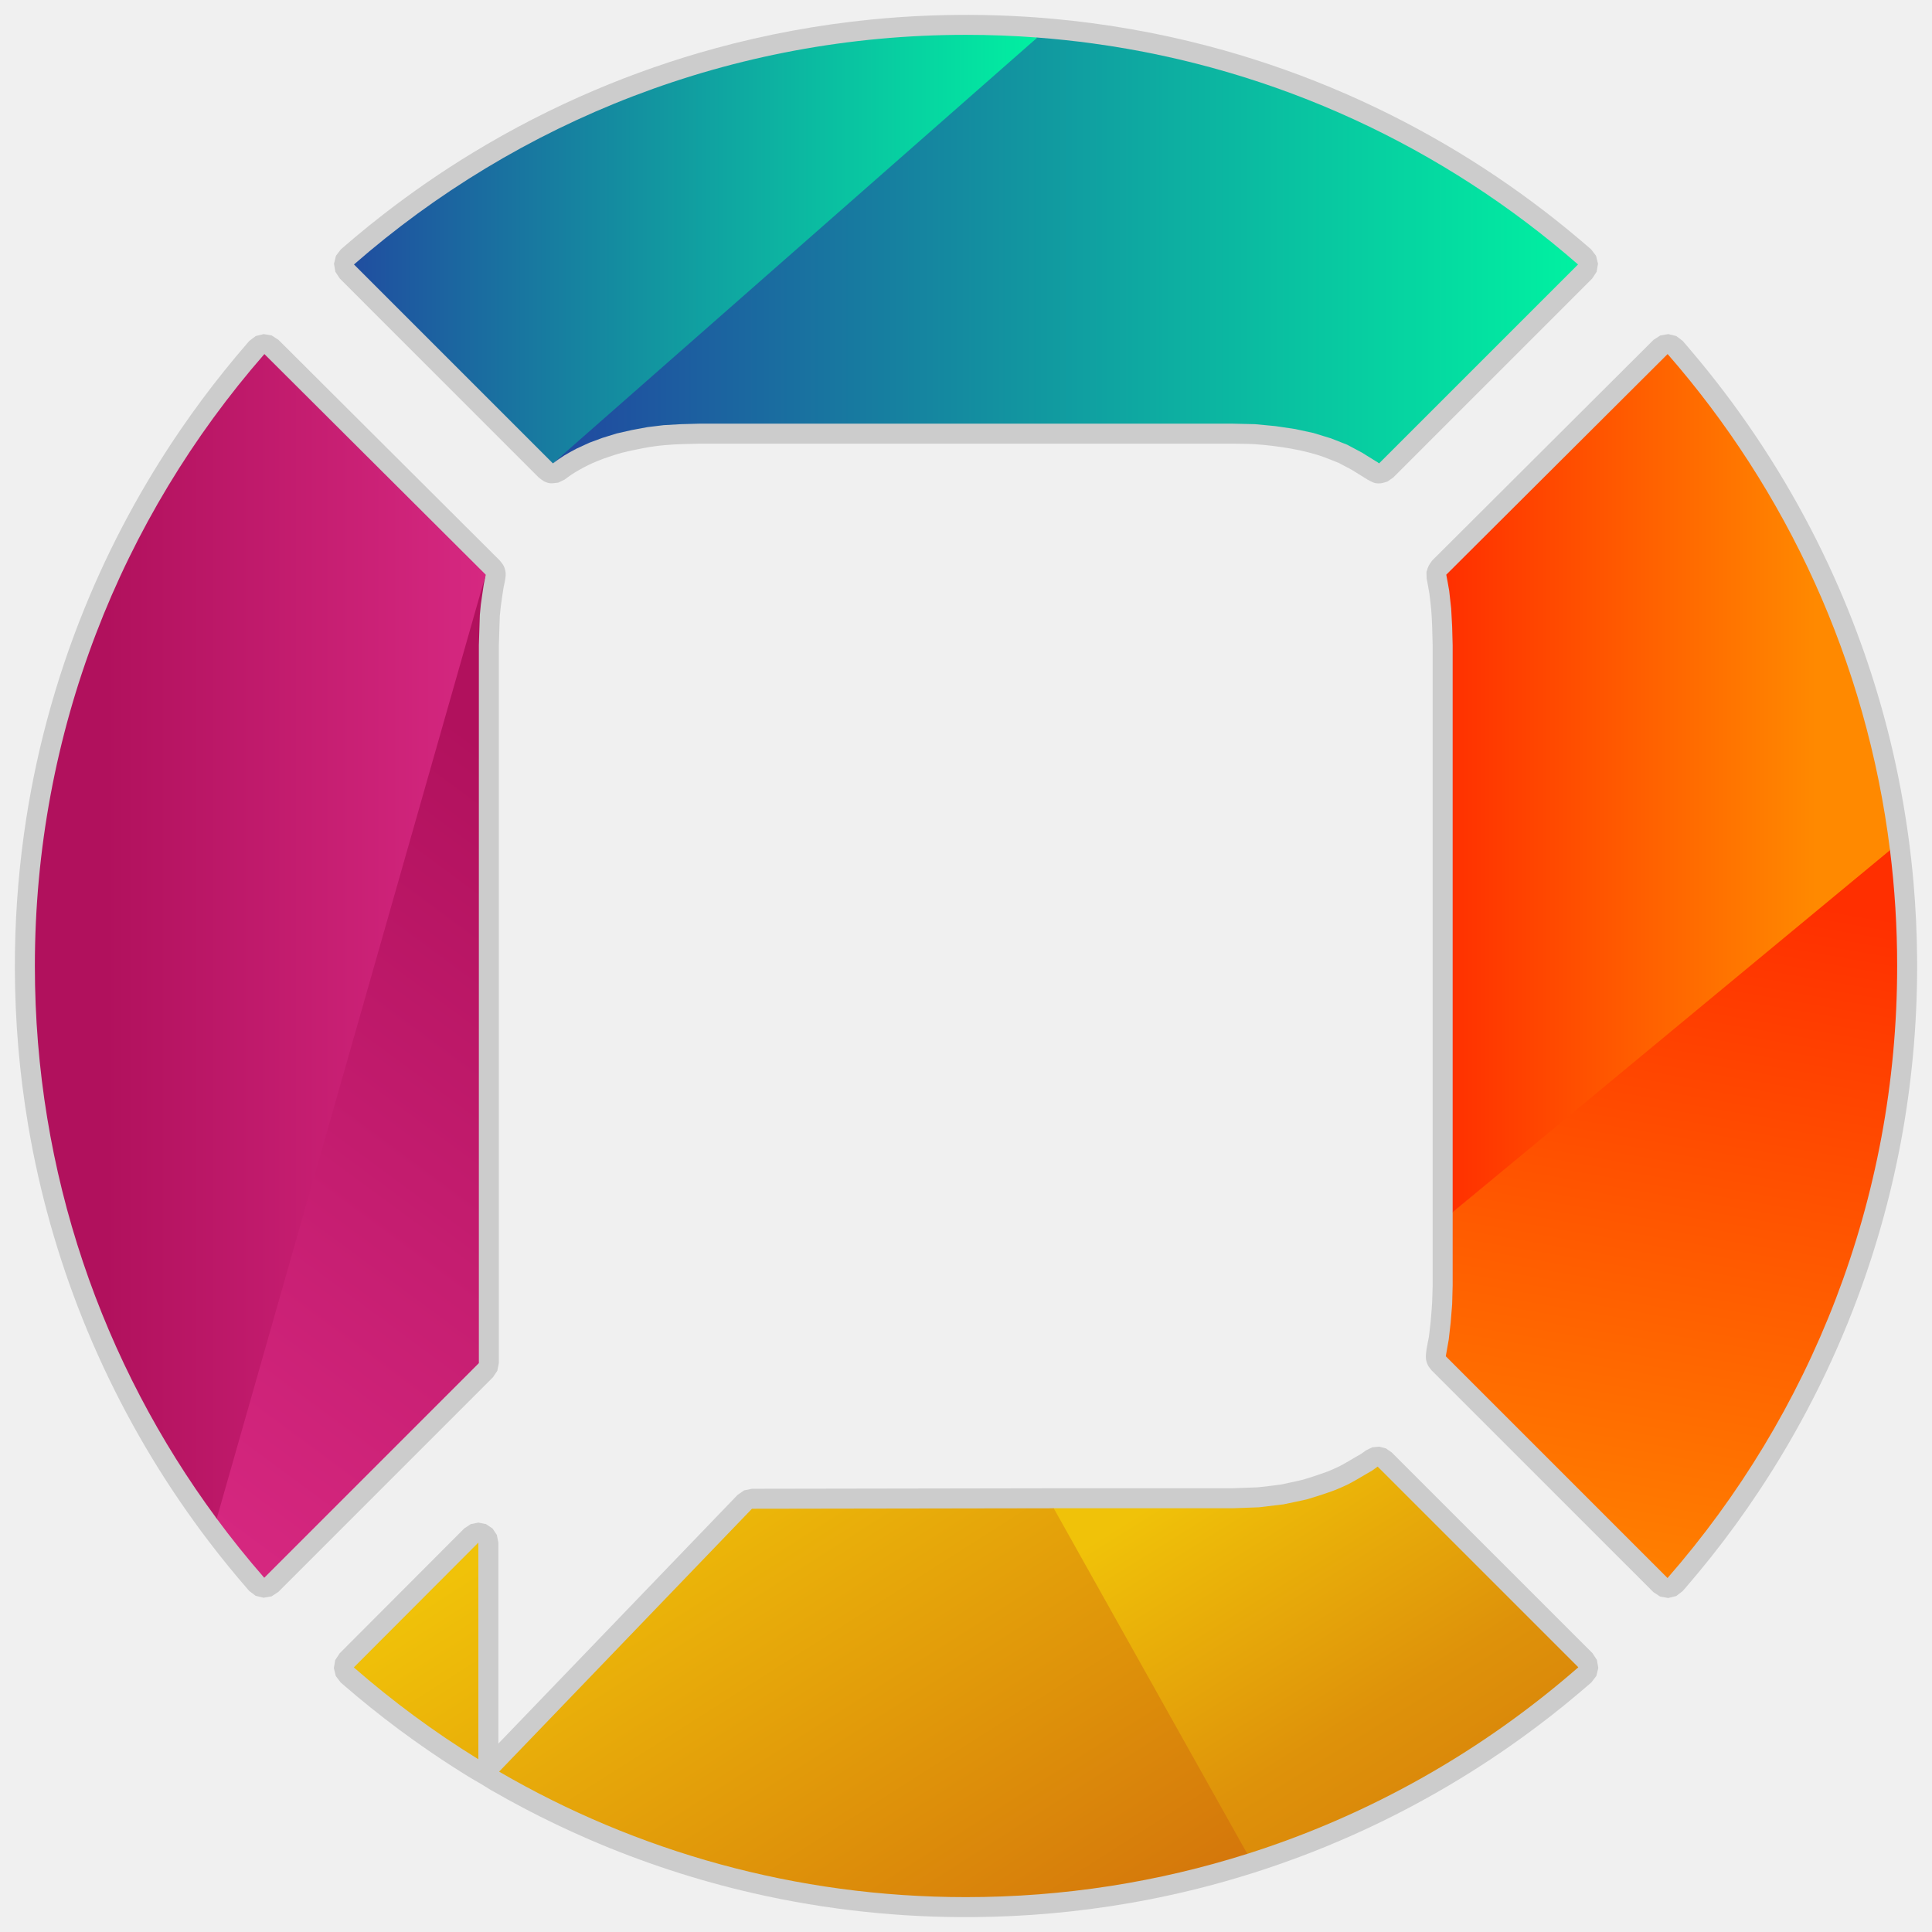
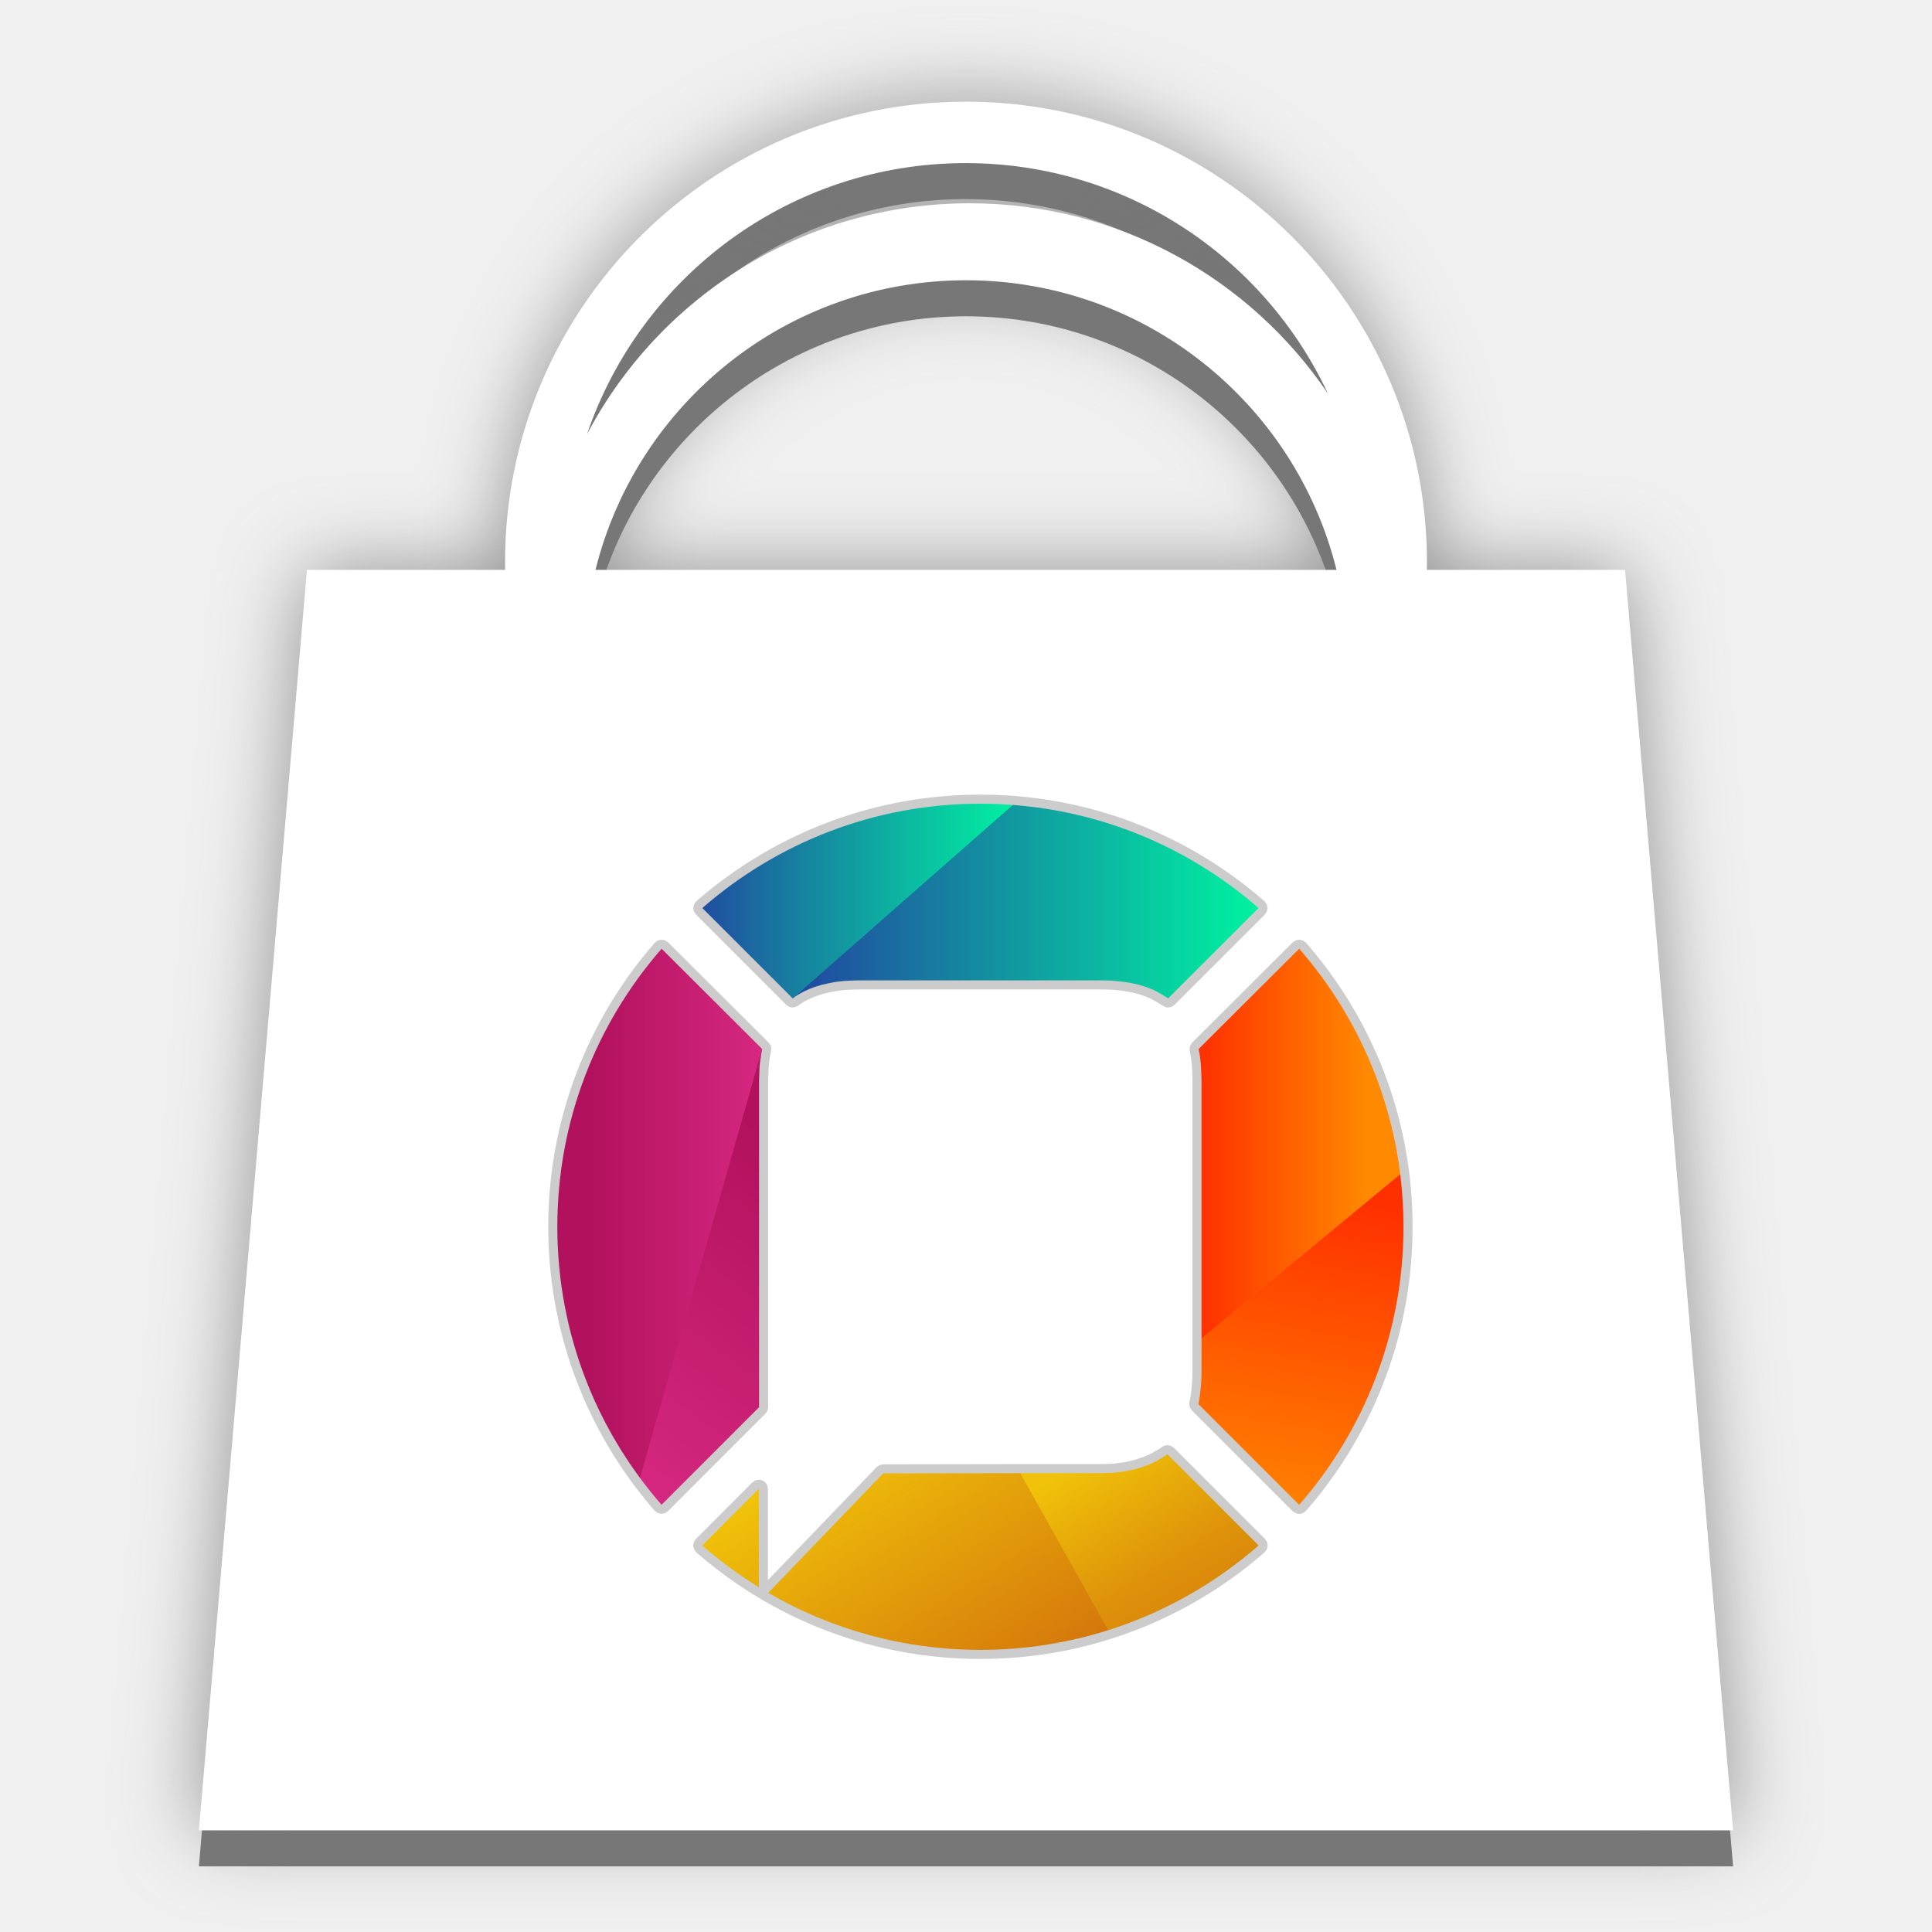
- <svg xmlns="http://www.w3.org/2000/svg" version="1.1" x="0" y="0" width="130" height="130" viewBox="0, 0, 130, 130">
-   <defs>
-     <linearGradient id="Gradient_1" gradientUnits="userSpaceOnUse" x1="-0" y1="0" x2="1" y2="0" gradientTransform="matrix(-10.879, 51.573, -55.925, -10.033, 115.314, 55.906)">
-       <stop offset="0" stop-color="#FF2F00" />
-       <stop offset="0.07" stop-color="#FF2F00" />
-       <stop offset="1" stop-color="#FF8400" />
+ <svg xmlns="http://www.w3.org/2000/svg" xmlns:xlink="http://www.w3.org/1999/xlink" width="512" height="512" id="svg4187" version="1.1">
+   <defs id="defs3">
+     <linearGradient id="_Linear17-3-6" x1="0" y1="0" x2="1" y2="0" gradientUnits="userSpaceOnUse" gradientTransform="matrix(-5.43966,25.7864,-27.9623,-5.01636,933.157,195.453)">
+       <stop offset="0%" style="stop-color:#ff2f00;stop-opacity:1" id="stop164-1-9" />
+       <stop offset="7%" style="stop-color:#ff2f00;stop-opacity:1" id="stop166-2-9" />
+       <stop offset="100%" style="stop-color:#ff8400;stop-opacity:1" id="stop168-3-2" />
    </linearGradient>
-     <linearGradient id="Gradient_2" gradientUnits="userSpaceOnUse" x1="-0" y1="0" x2="1" y2="0" gradientTransform="matrix(24.87, 0, 0, 24.689, 97.286, 52.662)">
-       <stop offset="0" stop-color="#FF2F00" />
-       <stop offset="1" stop-color="#FF8900" />
+     <linearGradient id="_Linear18-3-6" x1="0" y1="0" x2="1" y2="0" gradientUnits="userSpaceOnUse" gradientTransform="matrix(12.435,0,0,12.3446,924.143,193.831)">
+       <stop offset="0%" style="stop-color:#ff2f00;stop-opacity:1" id="stop171-41-6" />
+       <stop offset="100%" style="stop-color:#ff8900;stop-opacity:1" id="stop173-1-5" />
    </linearGradient>
-     <linearGradient id="Gradient_3" gradientUnits="userSpaceOnUse" x1="0" y1="-0" x2="1" y2="-0" gradientTransform="matrix(68.978, 0, 0, 70.77, 37.204, 17.652)">
-       <stop offset="0" stop-color="#2147A0" />
-       <stop offset="1" stop-color="#00F2A1" />
+     <linearGradient id="_Linear19-3-8" x1="0" y1="0" x2="1" y2="0" gradientUnits="userSpaceOnUse" gradientTransform="matrix(34.489,0,0,35.3851,894.102,176.326)">
+       <stop offset="0%" style="stop-color:#2147a0;stop-opacity:1" id="stop176-8-4" />
+       <stop offset="100%" style="stop-color:#00f2a1;stop-opacity:1" id="stop178-7-0" />
    </linearGradient>
-     <linearGradient id="Gradient_4" gradientUnits="userSpaceOnUse" x1="-0" y1="0" x2="1" y2="0" gradientTransform="matrix(45.982, 0, 0, 51.587, 23.818, 17.568)">
-       <stop offset="0" stop-color="#204EA0" />
-       <stop offset="1" stop-color="#01F0A1" />
+     <linearGradient id="_Linear20-4-3" x1="0" y1="0" x2="1" y2="0" gradientUnits="userSpaceOnUse" gradientTransform="matrix(22.9909,0,0,25.7937,887.409,176.284)">
+       <stop offset="0%" style="stop-color:#204ea0;stop-opacity:1" id="stop181-2-7" />
+       <stop offset="100%" style="stop-color:#01f0a1;stop-opacity:1" id="stop183-7-8" />
    </linearGradient>
-     <linearGradient id="Gradient_5" gradientUnits="userSpaceOnUse" x1="-0" y1="-0" x2="1" y2="-0" gradientTransform="matrix(20.249, 34.848, -33.693, 20.943, 78.418, 93.962)">
-       <stop offset="0" stop-color="#F0C209" />
-       <stop offset="0.14" stop-color="#F0C209" />
-       <stop offset="0.63" stop-color="#DE920A" />
-       <stop offset="1" stop-color="#D67C0B" />
+     <linearGradient id="_Linear21-79-3" x1="0" y1="0" x2="1" y2="0" gradientUnits="userSpaceOnUse" gradientTransform="matrix(10.1247,17.4238,-16.8464,10.4716,914.709,214.481)">
+       <stop offset="0%" style="stop-color:#f0c209;stop-opacity:1" id="stop186-3-1" />
+       <stop offset="14%" style="stop-color:#f0c209;stop-opacity:1" id="stop188-19-1" />
+       <stop offset="63%" style="stop-color:#de920a;stop-opacity:1" id="stop190-8-2" />
+       <stop offset="100%" style="stop-color:#d67c0b;stop-opacity:1" id="stop192-6-5" />
    </linearGradient>
-     <linearGradient id="Gradient_6" gradientUnits="userSpaceOnUse" x1="-0" y1="-0" x2="1" y2="-0" gradientTransform="matrix(26.051, 45.434, -43.36, 27.297, 40.828, 90.812)">
-       <stop offset="0" stop-color="#F0C209" />
-       <stop offset="0.14" stop-color="#F0C209" />
-       <stop offset="1" stop-color="#D4760B" />
+     <linearGradient id="_Linear22-5-7" x1="0" y1="0" x2="1" y2="0" gradientUnits="userSpaceOnUse" gradientTransform="matrix(13.0253,22.7171,-21.6799,13.6485,895.914,212.906)">
+       <stop offset="0%" style="stop-color:#f0c209;stop-opacity:1" id="stop195-0-6" />
+       <stop offset="14%" style="stop-color:#f0c209;stop-opacity:1" id="stop197-2-2" />
+       <stop offset="100%" style="stop-color:#d4760b;stop-opacity:1" id="stop199-8-1" />
    </linearGradient>
-     <linearGradient id="Gradient_7" gradientUnits="userSpaceOnUse" x1="0" y1="-0" x2="1" y2="-0" gradientTransform="matrix(-35.942, 54.407, -51.313, -38.109, 41.57, 45.214)">
-       <stop offset="0" stop-color="#B1115D" />
-       <stop offset="0.14" stop-color="#B1115D" />
-       <stop offset="1" stop-color="#D72881" />
+     <linearGradient id="_Linear23-6-6" x1="0" y1="0" x2="1" y2="0" gradientUnits="userSpaceOnUse" gradientTransform="matrix(-17.971,27.2037,-25.6566,-19.0547,896.285,190.107)">
+       <stop offset="0%" style="stop-color:#b1115d;stop-opacity:1" id="stop202-0-1" />
+       <stop offset="14%" style="stop-color:#b1115d;stop-opacity:1" id="stop204-24-1" />
+       <stop offset="100%" style="stop-color:#d72881;stop-opacity:1" id="stop206-8-5" />
    </linearGradient>
-     <linearGradient id="Gradient_8" gradientUnits="userSpaceOnUse" x1="-0" y1="-0" x2="1" y2="-0" gradientTransform="matrix(25.635, 0, 0, 22.663, 7.08, 62.99)">
-       <stop offset="0" stop-color="#B1115D" />
-       <stop offset="1" stop-color="#D62881" />
+     <linearGradient id="_Linear24-6-7" x1="0" y1="0" x2="1" y2="0" gradientUnits="userSpaceOnUse" gradientTransform="matrix(12.8175,0,0,11.3313,879.04,198.995)">
+       <stop offset="0%" style="stop-color:#b1115d;stop-opacity:1" id="stop209-5-4" />
+       <stop offset="100%" style="stop-color:#d62881;stop-opacity:1" id="stop211-0-8" />
    </linearGradient>
+     <filter id="filter5362" color-interpolation-filters="sRGB">
+       <feGaussianBlur stdDeviation="11.325" id="feGaussianBlur5364" />
+     </filter>
+     <linearGradient xlink:href="#_Linear17-3-6" id="linearGradient5388" gradientUnits="userSpaceOnUse" gradientTransform="matrix(-5.43966,25.7864,-27.9623,-5.01636,933.157,195.453)" x1="0" y1="0" x2="1" y2="0" />
+     <linearGradient xlink:href="#_Linear18-3-6" id="linearGradient5390" gradientUnits="userSpaceOnUse" gradientTransform="matrix(12.435,0,0,12.3446,924.143,193.831)" x1="0" y1="0" x2="1" y2="0" />
+     <linearGradient xlink:href="#_Linear19-3-8" id="linearGradient5392" gradientUnits="userSpaceOnUse" gradientTransform="matrix(34.489,0,0,35.3851,894.102,176.326)" x1="0" y1="0" x2="1" y2="0" />
+     <linearGradient xlink:href="#_Linear20-4-3" id="linearGradient5394" gradientUnits="userSpaceOnUse" gradientTransform="matrix(22.9909,0,0,25.7937,887.409,176.284)" x1="0" y1="0" x2="1" y2="0" />
+     <linearGradient xlink:href="#_Linear21-79-3" id="linearGradient5396" gradientUnits="userSpaceOnUse" gradientTransform="matrix(10.1247,17.4238,-16.8464,10.4716,914.709,214.481)" x1="0" y1="0" x2="1" y2="0" />
+     <linearGradient xlink:href="#_Linear22-5-7" id="linearGradient5398" gradientUnits="userSpaceOnUse" gradientTransform="matrix(13.0253,22.7171,-21.6799,13.6485,895.914,212.906)" x1="0" y1="0" x2="1" y2="0" />
+     <linearGradient xlink:href="#_Linear23-6-6" id="linearGradient5400" gradientUnits="userSpaceOnUse" gradientTransform="matrix(-17.971,27.2037,-25.6566,-19.0547,896.285,190.107)" x1="0" y1="0" x2="1" y2="0" />
+     <linearGradient xlink:href="#_Linear24-6-7" id="linearGradient5402" gradientUnits="userSpaceOnUse" gradientTransform="matrix(12.8175,0,0,11.3313,879.04,198.995)" x1="0" y1="0" x2="1" y2="0" />
  </defs>
-   <g id="Layer_1">
-     <path d="M93.26,97.462 L93.648,97.732 L107.152,111.236 L107.452,111.694 L107.546,112.234 L107.416,112.766 L107.086,113.202 C106.47,113.736 105.848,114.262 105.216,114.774 C104.052,115.716 102.856,116.616 101.63,117.474 C98.04,119.986 94.194,122.128 90.17,123.852 C88.9,124.398 87.612,124.9 86.308,125.36 C85.85,125.522 85.39,125.68 84.93,125.83 C84.732,125.896 84.534,125.96 84.336,126.022 C84.336,126.022 84.336,126.02 84.336,126.02 C84.334,126.022 84.334,126.022 84.332,126.024 C84.316,126.028 84.298,126.034 84.282,126.04 C84.28,126.04 84.278,126.04 84.276,126.04 C84.276,126.04 84.278,126.04 84.278,126.04 C83.992,126.132 83.706,126.218 83.42,126.304 C82.798,126.492 82.172,126.67 81.544,126.838 C79.692,127.332 77.818,127.744 75.928,128.068 C72.476,128.664 68.976,128.972 65.472,128.998 C63.058,129.016 60.642,128.9 58.24,128.646 C55.688,128.378 53.154,127.956 50.652,127.382 C46.892,126.52 43.21,125.312 39.666,123.782 C38.172,123.136 36.702,122.434 35.26,121.676 C34.542,121.298 33.832,120.906 33.13,120.502 L33.018,120.438 L32.91,120.374 L32.44,120.082 L31.972,119.81 C31.766,119.696 31.656,119.618 31.482,119.52 C31.478,119.518 31.202,119.346 31.2,119.344 C30.964,119.198 30.728,119.048 30.494,118.898 C29.934,118.538 29.378,118.17 28.83,117.792 C27.504,116.882 26.214,115.922 24.96,114.916 C24.312,114.396 23.676,113.862 23.048,113.318 L22.924,113.21 L22.594,112.774 L22.464,112.244 L22.556,111.704 L22.856,111.246 L31.236,102.848 L31.672,102.556 L32.188,102.452 L32.702,102.554 L33.14,102.846 L33.432,103.282 L33.534,103.798 L33.534,117.322 L49.63,100.588 L50.07,100.284 L50.596,100.176 L70.856,100.142 L82.906,100.142 L84.608,100.08 C85.12,100.018 85.634,99.972 86.146,99.896 C86.39,99.858 86.632,99.794 86.874,99.744 C87.578,99.594 87.58,99.6 88.264,99.382 C88.42,99.332 89.108,99.104 89.336,99.014 C89.494,98.952 89.956,98.748 90.116,98.668 C90.386,98.532 90.606,98.398 90.864,98.248 C90.996,98.17 91.128,98.094 91.26,98.016 C91.374,97.95 91.49,97.89 91.598,97.82 C91.704,97.75 91.804,97.67 91.906,97.596 L92.332,97.388 L92.802,97.342 C92.956,97.382 93.108,97.422 93.26,97.462 z M112.788,22.61 C112.934,22.72 113.084,22.824 113.224,22.94 C113.26,22.97 113.286,23.012 113.318,23.048 C113.414,23.158 113.51,23.268 113.604,23.38 C113.856,23.674 114.108,23.972 114.354,24.272 C115.128,25.208 115.876,26.166 116.596,27.146 C119.434,31.008 121.84,35.186 123.746,39.582 C125.368,43.322 126.63,47.218 127.506,51.2 C127.788,52.482 128.03,53.774 128.232,55.072 C128.304,55.524 128.37,55.976 128.43,56.43 C128.45,56.582 128.47,56.734 128.49,56.886 C128.496,56.936 128.504,56.988 128.508,57.04 C128.508,57.04 128.508,57.038 128.508,57.038 C128.54,57.282 128.568,57.528 128.596,57.772 C128.656,58.306 128.708,58.84 128.756,59.374 C128.904,61.076 128.984,62.786 128.998,64.496 C129.028,68.37 128.712,72.246 128.046,76.062 C127.374,79.908 126.348,83.692 124.982,87.35 C123.272,91.932 121.032,96.314 118.322,100.386 C117.318,101.896 116.252,103.362 115.124,104.78 C114.578,105.466 114.02,106.138 113.448,106.802 L113.332,106.934 L113.22,107.064 L112.784,107.396 L112.252,107.526 L111.712,107.432 L111.254,107.132 L96.332,92.212 C96.248,92.096 96.146,91.992 96.082,91.864 C96.018,91.736 95.974,91.596 95.952,91.454 C95.894,91.056 96.114,90.152 96.15,89.944 L96.274,88.852 C96.37,87.674 96.37,87.674 96.4,86.492 L96.4,43.438 C96.38,42.654 96.37,41.84 96.306,41.056 C96.274,40.686 96.23,40.318 96.182,39.95 C96.164,39.814 96.018,39.048 95.994,38.918 L95.984,38.484 C96.112,38.072 96.114,38.068 96.366,37.718 L111.26,22.87 L111.718,22.572 L112.256,22.48 C112.434,22.522 112.61,22.566 112.788,22.61 z M18.282,22.572 L18.74,22.87 L33.634,37.718 C33.718,37.836 33.824,37.942 33.89,38.074 C33.954,38.206 33.998,38.35 34.018,38.494 C34.06,38.822 33.936,39.262 33.878,39.562 L33.784,40.184 C33.692,40.82 33.692,40.82 33.63,41.46 L33.566,43.442 L33.566,91.722 L33.464,92.236 L33.172,92.672 L18.73,107.116 L18.272,107.416 L17.734,107.508 L17.202,107.378 L16.766,107.048 C16.266,106.474 15.776,105.894 15.298,105.304 C14.886,104.798 14.482,104.286 14.088,103.766 C13.956,103.594 13.824,103.42 13.694,103.246 C13.662,103.202 13.63,103.158 13.596,103.114 C13.564,103.072 13.532,103.028 13.5,102.986 C13.5,102.986 13.502,102.986 13.502,102.986 C13.47,102.944 13.438,102.902 13.408,102.86 C13.378,102.818 13.346,102.776 13.316,102.734 C13.224,102.61 13.134,102.484 13.044,102.358 C12.742,101.94 12.444,101.516 12.152,101.09 C9.51,97.23 7.292,93.082 5.554,88.738 C3.88,84.556 2.654,80.196 1.902,75.754 C1.308,72.258 1.01,68.712 1,65.166 C0.992,62.138 1.196,59.108 1.614,56.108 C1.974,53.528 2.49,50.97 3.164,48.454 C3.856,45.862 4.714,43.314 5.73,40.83 C7.442,36.636 9.606,32.628 12.166,28.89 C13.09,27.542 14.066,26.226 15.092,24.952 C15.602,24.314 16.128,23.688 16.662,23.07 L16.776,22.94 L17.212,22.61 L17.744,22.48 C17.922,22.51 18.102,22.54 18.282,22.572 z M47.054,29.854 C46.318,29.872 45.516,29.882 44.78,29.948 C44.03,30.014 43.524,30.102 42.788,30.254 C42.47,30.32 42.154,30.384 41.84,30.468 C41.546,30.546 41.258,30.64 40.97,30.738 C40.698,30.83 40.426,30.928 40.162,31.038 C39.736,31.214 39.402,31.378 39.016,31.596 C38.902,31.66 38.786,31.724 38.676,31.794 C38.404,31.962 38.254,32.08 37.994,32.268 L37.57,32.474 C37.16,32.516 37.032,32.582 36.64,32.402 C36.498,32.336 36.382,32.222 36.252,32.132 L22.868,18.746 L22.566,18.288 L22.474,17.748 L22.604,17.216 L22.934,16.78 C23.242,16.512 23.552,16.248 23.864,15.984 C24.49,15.458 25.126,14.944 25.77,14.444 C27.712,12.936 29.738,11.538 31.838,10.262 C34.456,8.672 37.188,7.27 40.006,6.072 C42.638,4.954 45.344,4.012 48.104,3.258 C51.562,2.312 55.098,1.662 58.666,1.31 C59.96,1.182 61.26,1.094 62.56,1.046 C63.248,1.02 63.936,1.006 64.624,1.002 C64.8,1 64.978,1 65.154,1 C65.822,1.002 66.49,1.014 67.156,1.036 C67.768,1.056 68.38,1.084 68.99,1.122 C69.192,1.136 69.396,1.148 69.598,1.162 C69.652,1.166 69.846,1.18 69.9,1.186 C69.902,1.186 69.904,1.186 69.904,1.186 C69.904,1.186 69.904,1.186 69.904,1.186 C69.978,1.192 70.052,1.196 70.126,1.202 C70.35,1.22 70.574,1.24 70.798,1.26 C74.334,1.578 77.842,2.19 81.274,3.092 C84.1,3.834 86.874,4.77 89.572,5.894 C92.238,7.004 94.826,8.298 97.318,9.758 C99.626,11.112 101.85,12.612 103.97,14.244 C104.99,15.028 105.986,15.844 106.958,16.688 L107.066,16.78 L107.396,17.218 L107.526,17.748 L107.434,18.288 L107.132,18.746 L93.748,32.132 L93.354,32.404 C93.2,32.444 93.05,32.51 92.892,32.522 C92.456,32.554 92.36,32.442 91.99,32.256 L91.954,32.23 L91.996,32.252 L91.89,32.192 L90.97,31.62 L90.086,31.15 C89.21,30.804 88.97,30.68 88.036,30.438 C87.292,30.244 86.432,30.102 85.672,30.008 C85.238,29.956 84.806,29.91 84.37,29.884 C83.898,29.858 83.424,29.864 82.95,29.854 L47.054,29.854 z" fill="#CCCCCC" id="logo-outline2-0" />
-     <g id="logo-rounded2-0">
-       <path d="M127.17,57.172 C127.49,59.736 127.656,62.348 127.656,65 C127.656,80.758 121.824,95.166 112.204,106.182 L97.284,91.26 L97.482,90.138 L97.614,88.984 L97.712,87.762 L97.746,86.51 L97.746,81.534 C107.508,73.364 117.322,65.248 127.17,57.172 z" fill="url(#Gradient_1)" id="path45-6" />
-       <path d="M112.21,23.824 C120.216,32.992 125.596,44.512 127.174,57.204 L97.746,81.566 L97.746,43.42 L97.712,42.168 L97.646,40.946 L97.514,39.758 L97.416,39.198 L97.316,38.67 L112.21,23.824 z" fill="url(#Gradient_2)" id="path47-1" />
-       <path d="M69.772,2.524 C71.034,2.62 72.284,2.752 73.524,2.922 L92.598,31.048 L91.642,30.454 L90.652,29.926 L89.564,29.498 L88.376,29.134 L87.154,28.87 L85.834,28.674 L84.45,28.542 L82.964,28.508 L47.036,28.508 L45.814,28.542 L44.66,28.608 L43.572,28.74 L42.516,28.936 L41.492,29.168 L40.536,29.464 L39.646,29.794 L38.788,30.19 L38.358,30.422 L37.962,30.652 L37.566,30.916 L37.204,31.18 C47.286,21.554 57.968,11.986 69.772,2.524 z M73.524,2.922 C85.93,4.612 97.188,9.94 106.182,17.796 L92.796,31.18 L92.664,31.082 L92.598,31.048 L73.524,2.922 z" fill="url(#Gradient_3)" id="path49-3" />
-       <path d="M23.818,17.796 C34.834,8.176 49.242,2.344 65,2.344 C66.614,2.344 68.216,2.406 69.8,2.526 L37.204,31.18 L23.818,17.796 z" fill="url(#Gradient_4)" id="path51-8" />
-       <path d="M106.202,112.188 C99.778,117.802 92.2,122.126 83.874,124.758 L70.856,101.488 L82.932,101.488 L84.714,101.422 L86.362,101.224 L87.154,101.058 L87.914,100.894 L88.672,100.662 L89.366,100.432 L89.826,100.266 L90.288,100.07 L90.718,99.872 L91.146,99.64 L91.542,99.41 L91.938,99.178 L92.334,98.948 L92.698,98.684 L106.202,112.188 z" fill="url(#Gradient_5)" id="path53-9" />
-       <path d="M83.928,124.74 C77.954,126.634 71.596,127.654 65,127.654 C53.554,127.654 42.822,124.58 33.584,119.21 L50.598,101.52 L70.902,101.488 L83.928,124.74 z M32.188,118.376 C29.222,116.546 26.42,114.478 23.808,112.196 L32.188,103.798 L32.188,118.376 z" fill="url(#Gradient_6)" id="path55-3" />
-       <path d="M14.536,102.124 C19.474,80.59 24.722,59.004 32.684,38.67 L32.552,39.33 L32.452,39.99 L32.354,40.682 L32.288,41.376 L32.222,43.42 L32.222,91.722 L17.78,106.164 C16.644,104.864 15.562,103.516 14.536,102.124 z" fill="url(#Gradient_7)" id="path57-4" />
-       <path d="M32.684,38.67 L14.582,102.184 C6.892,91.78 2.346,78.918 2.346,65 C2.346,49.244 8.174,34.838 17.79,23.824 L32.684,38.67 z" fill="url(#Gradient_8)" id="path59-4" />
+   <g id="layer1" transform="translate(0,-540.3622)">
+     <g id="ocs-store-logo" transform="matrix(0.9544128,0,0,0.9544128,11.67033,36.30395)">
+       <g transform="translate(673,13)" id="bag">
+         <path style="color:#000000;fill:#777777;fill-opacity:1;fill-rule:nonzero;stroke:none;stroke-width:1;marker:none;visibility:visible;display:inline;overflow:visible;enable-background:accumulate" d="m -417,553.362 c -70.692,0 -128,57.273 -128,127.938 0,0.689 0.02,1.376 0.031,2.062 l -55.031,0 -30,350 426,0 -30,-350 -55.031,0 c 0.011,-0.687 0.031,-1.373 0.031,-2.062 0,-70.664 -57.308,-127.938 -128,-127.938 z m -0.094,17.062 c 44.509,0 82.9,26.199 100.594,64 -21.568,-31.887 -58.063,-52.844 -99.469,-52.844 -46.109,0 -86.156,25.965 -106.25,64.094 14.871,-43.761 56.319,-75.25 105.125,-75.25 z M -417,602.956 c 49.722,0 91.43,34.241 102.875,80.406 l -205.75,0 c 11.444,-46.166 53.153,-80.406 102.875,-80.406 z" id="path4346-1" />
+         <path style="color:#000000;fill:#777777;fill-opacity:0.784;fill-rule:nonzero;stroke:none;stroke-width:1;marker:none;visibility:visible;display:inline;overflow:visible;filter:url(#filter5362);enable-background:accumulate" d="m -417,543.362 c -70.692,0 -128,57.273 -128,127.938 0,0.689 0.02,1.376 0.031,2.062 l -55.031,0 -30,350 426,0 -30,-350 -55.031,0 c 0.011,-0.687 0.031,-1.373 0.031,-2.062 0,-70.664 -57.308,-127.938 -128,-127.938 z m -0.094,17.062 c 44.509,0 82.9,26.199 100.594,64 -21.568,-31.887 -58.063,-52.844 -99.469,-52.844 -46.109,0 -86.156,25.965 -106.25,64.094 14.871,-43.761 56.319,-75.25 105.125,-75.25 z M -417,592.956 c 49.722,0 91.43,34.241 102.875,80.406 l -205.75,0 c 11.444,-46.166 53.153,-80.406 102.875,-80.406 z" id="path4346-1-51" />
+         <path style="color:#000000;fill:#ffffff;fill-opacity:1;fill-rule:nonzero;stroke:none;stroke-width:1;marker:none;visibility:visible;display:inline;overflow:visible;enable-background:accumulate" d="m -417,543.362 c -70.692,0 -128,57.273 -128,127.938 0,0.689 0.02,1.376 0.031,2.062 l -55.031,0 -30,350 426,0 -30,-350 -55.031,0 c 0.011,-0.687 0.031,-1.373 0.031,-2.062 0,-70.664 -57.308,-127.938 -128,-127.938 z m -0.094,17.062 c 44.509,0 82.9,26.199 100.594,64 -21.568,-31.887 -58.063,-52.844 -99.469,-52.844 -46.109,0 -86.156,25.965 -106.25,64.094 14.871,-43.761 56.319,-75.25 105.125,-75.25 z M -417,592.956 c 49.722,0 91.43,34.241 102.875,80.406 l -205.75,0 c 11.444,-46.166 53.153,-80.406 102.875,-80.406 z" id="path4346-1-5" />
+       </g>
+       <g transform="matrix(3.749995,0,0,3.750005,-3144.995,118.7738)" style="fill-rule:evenodd;stroke-linejoin:round;stroke-miterlimit:1.414" id="logo">
+         <path id="logo-outline2-0" d="m 922.13,216.231 0.194,0.135 6.752,6.752 0.15,0.229 0.047,0.27 -0.065,0.266 -0.165,0.218 c -0.308,0.267 -0.619,0.53 -0.935,0.786 -0.582,0.471 -1.18,0.921 -1.793,1.35 -1.795,1.256 -3.718,2.327 -5.73,3.189 -0.635,0.273 -1.279,0.524 -1.931,0.754 -0.229,0.081 -0.459,0.16 -0.689,0.235 -0.099,0.033 -0.198,0.065 -0.297,0.096 0,0 0,-0.001 0,-0.001 -10e-4,0.001 -10e-4,0.001 -0.002,0.002 -0.008,0.002 -0.017,0.005 -0.025,0.008 -10e-4,0 -0.002,0 -0.003,0 0,0 10e-4,0 10e-4,0 -0.143,0.046 -0.286,0.089 -0.429,0.132 -0.311,0.094 -0.624,0.183 -0.938,0.267 -0.926,0.247 -1.863,0.453 -2.808,0.615 -1.726,0.298 -3.476,0.452 -5.228,0.465 -1.207,0.009 -2.415,-0.049 -3.616,-0.176 -1.276,-0.134 -2.543,-0.345 -3.794,-0.632 -1.88,-0.431 -3.721,-1.035 -5.493,-1.8 -0.747,-0.323 -1.482,-0.674 -2.203,-1.053 -0.359,-0.189 -0.714,-0.385 -1.065,-0.587 l -0.056,-0.032 -0.054,-0.032 -0.235,-0.146 -0.234,-0.136 c -0.103,-0.057 -0.158,-0.096 -0.245,-0.145 -0.002,-0.001 -0.14,-0.087 -0.141,-0.088 -0.118,-0.073 -0.236,-0.148 -0.353,-0.223 -0.28,-0.18 -0.558,-0.364 -0.832,-0.553 -0.663,-0.455 -1.308,-0.935 -1.935,-1.438 -0.324,-0.26 -0.642,-0.527 -0.956,-0.799 l -0.062,-0.054 -0.165,-0.218 -0.065,-0.265 0.046,-0.27 0.15,-0.229 4.19,-4.199 0.218,-0.146 0.258,-0.052 0.257,0.051 0.219,0.146 0.146,0.218 0.051,0.258 0,6.762 8.048,-8.367 0.22,-0.152 0.263,-0.054 10.13,-0.017 6.025,0 0.851,-0.031 c 0.256,-0.031 0.513,-0.054 0.769,-0.092 0.122,-0.019 0.243,-0.051 0.364,-0.076 0.352,-0.075 0.353,-0.072 0.695,-0.181 0.078,-0.025 0.422,-0.139 0.536,-0.184 0.079,-0.031 0.31,-0.133 0.39,-0.173 0.135,-0.068 0.245,-0.135 0.374,-0.21 0.066,-0.039 0.132,-0.077 0.198,-0.116 0.057,-0.033 0.115,-0.063 0.169,-0.098 0.053,-0.035 0.103,-0.075 0.154,-0.112 l 0.213,-0.104 0.235,-0.023 c 0.077,0.02 0.153,0.04 0.229,0.06 z m 9.764,-37.426 c 0.073,0.055 0.148,0.107 0.218,0.165 0.018,0.015 0.031,0.036 0.047,0.054 0.048,0.055 0.096,0.11 0.143,0.166 0.126,0.147 0.252,0.296 0.375,0.446 0.387,0.468 0.761,0.947 1.121,1.437 1.419,1.931 2.622,4.02 3.575,6.218 0.811,1.87 1.442,3.818 1.88,5.809 0.141,0.641 0.262,1.287 0.363,1.936 0.036,0.226 0.069,0.452 0.099,0.679 0.01,0.076 0.02,0.152 0.03,0.228 0.003,0.025 0.007,0.051 0.009,0.077 0,0 0,-0.001 0,-0.001 0.016,0.122 0.03,0.245 0.044,0.367 0.03,0.267 0.056,0.534 0.08,0.801 0.074,0.851 0.114,1.706 0.121,2.561 0.015,1.937 -0.143,3.875 -0.476,5.783 -0.336,1.923 -0.849,3.815 -1.532,5.644 -0.855,2.291 -1.975,4.482 -3.33,6.518 -0.502,0.755 -1.035,1.488 -1.599,2.197 -0.273,0.343 -0.552,0.679 -0.838,1.011 l -0.058,0.066 -0.056,0.065 -0.218,0.166 -0.266,0.065 -0.27,-0.047 -0.229,-0.15 -7.461,-7.46 c -0.042,-0.058 -0.093,-0.11 -0.125,-0.174 -0.032,-0.064 -0.054,-0.134 -0.065,-0.205 -0.029,-0.199 0.081,-0.651 0.099,-0.755 l 0.062,-0.546 c 0.048,-0.589 0.048,-0.589 0.063,-1.18 l 0,-21.527 c -0.01,-0.392 -0.015,-0.799 -0.047,-1.191 -0.016,-0.185 -0.038,-0.369 -0.062,-0.553 -0.009,-0.068 -0.082,-0.451 -0.094,-0.516 l -0.005,-0.217 c 0.064,-0.206 0.065,-0.208 0.191,-0.383 l 7.447,-7.424 0.229,-0.149 0.269,-0.046 c 0.089,0.021 0.177,0.043 0.266,0.065 z m -47.253,-0.019 0.229,0.149 7.447,7.424 c 0.042,0.059 0.095,0.112 0.128,0.178 0.032,0.066 0.054,0.138 0.064,0.21 0.021,0.164 -0.041,0.384 -0.07,0.534 l -0.047,0.311 c -0.046,0.318 -0.046,0.318 -0.077,0.638 l -0.032,0.991 0,24.14 -0.051,0.257 -0.146,0.218 -7.221,7.222 -0.229,0.15 -0.269,0.046 -0.266,-0.065 -0.218,-0.165 c -0.25,-0.287 -0.495,-0.577 -0.734,-0.872 -0.206,-0.253 -0.408,-0.509 -0.605,-0.769 -0.066,-0.086 -0.132,-0.173 -0.197,-0.26 -0.016,-0.022 -0.032,-0.044 -0.049,-0.066 -0.016,-0.021 -0.032,-0.043 -0.048,-0.064 0,0 10e-4,0 10e-4,0 -0.016,-0.021 -0.032,-0.042 -0.047,-0.063 -0.015,-0.021 -0.031,-0.042 -0.046,-0.063 -0.046,-0.062 -0.091,-0.125 -0.136,-0.188 -0.151,-0.209 -0.3,-0.421 -0.446,-0.634 -1.321,-1.93 -2.43,-4.004 -3.299,-6.176 -0.837,-2.091 -1.45,-4.271 -1.826,-6.492 -0.297,-1.748 -0.446,-3.521 -0.451,-5.294 -0.004,-1.514 0.098,-3.029 0.307,-4.529 0.18,-1.29 0.438,-2.569 0.775,-3.827 0.346,-1.296 0.775,-2.57 1.283,-3.812 0.856,-2.097 1.938,-4.101 3.218,-5.97 0.462,-0.674 0.95,-1.332 1.463,-1.969 0.255,-0.319 0.518,-0.632 0.785,-0.941 l 0.057,-0.065 0.218,-0.165 0.266,-0.065 c 0.089,0.015 0.179,0.03 0.269,0.046 z m 14.386,3.641 c -0.368,0.009 -0.769,0.014 -1.137,0.047 -0.375,0.033 -0.628,0.077 -0.996,0.153 -0.159,0.033 -0.317,0.065 -0.474,0.107 -0.147,0.039 -0.291,0.086 -0.435,0.135 -0.136,0.046 -0.272,0.095 -0.404,0.15 -0.213,0.088 -0.38,0.17 -0.573,0.279 -0.057,0.032 -0.115,0.064 -0.17,0.099 -0.136,0.084 -0.211,0.143 -0.341,0.237 l -0.212,0.103 c -0.205,0.021 -0.269,0.054 -0.465,-0.036 -0.071,-0.033 -0.129,-0.09 -0.194,-0.135 l -6.692,-6.693 -0.151,-0.229 -0.046,-0.27 0.065,-0.266 0.165,-0.218 c 0.154,-0.134 0.309,-0.266 0.465,-0.398 0.313,-0.263 0.631,-0.52 0.953,-0.77 0.971,-0.754 1.984,-1.453 3.034,-2.091 1.309,-0.795 2.675,-1.496 4.084,-2.095 1.316,-0.559 2.669,-1.03 4.049,-1.407 1.729,-0.473 3.497,-0.798 5.281,-0.974 0.647,-0.064 1.297,-0.108 1.947,-0.132 0.344,-0.013 0.688,-0.02 1.032,-0.022 C 907.9,168 907.989,168 908.077,168 c 0.334,0.001 0.668,0.007 1.001,0.018 0.306,0.01 0.612,0.024 0.917,0.043 0.101,0.007 0.203,0.013 0.304,0.02 0.027,0.002 0.124,0.009 0.151,0.012 10e-4,0 0.002,0 0.002,0 0,0 0,0 0,0 0.037,0.003 0.074,0.005 0.111,0.008 0.112,0.009 0.224,0.019 0.336,0.029 1.768,0.159 3.522,0.465 5.238,0.916 1.413,0.371 2.8,0.839 4.149,1.401 1.333,0.555 2.627,1.202 3.873,1.932 1.154,0.677 2.266,1.427 3.326,2.243 0.51,0.392 1.008,0.8 1.494,1.222 l 0.054,0.046 0.165,0.219 0.065,0.265 -0.046,0.27 -0.151,0.229 -6.692,6.693 -0.197,0.136 c -0.077,0.02 -0.152,0.053 -0.231,0.059 -0.218,0.016 -0.266,-0.04 -0.451,-0.133 l -0.018,-0.013 0.021,0.011 -0.053,-0.03 -0.46,-0.286 -0.442,-0.235 c -0.438,-0.173 -0.558,-0.235 -1.025,-0.356 -0.372,-0.097 -0.802,-0.168 -1.182,-0.215 -0.217,-0.026 -0.433,-0.049 -0.651,-0.062 -0.236,-0.013 -0.473,-0.01 -0.71,-0.015 l -17.948,0 z" style="fill:#cccccc" />
+         <g id="logo-rounded2-0">
+           <path d="m 939.085,196.086 c 0.16,1.282 0.243,2.588 0.243,3.914 0,7.879 -2.916,15.083 -7.726,20.591 l -7.46,-7.461 0.099,-0.561 0.066,-0.577 0.049,-0.611 0.017,-0.626 0,-2.488 c 4.881,-4.085 9.788,-8.143 14.712,-12.181 z" style="fill:url(#linearGradient5388)" id="path45-6" />
+           <path d="m 931.605,179.412 c 4.003,4.584 6.693,10.344 7.482,16.69 l -14.714,12.181 0,-19.073 -0.017,-0.626 -0.033,-0.611 -0.066,-0.594 -0.049,-0.28 -0.05,-0.264 7.447,-7.423 z" style="fill:url(#linearGradient5390)" id="path47-1" />
+           <path d="m 910.386,168.762 c 0.631,0.048 1.256,0.114 1.876,0.199 l 9.537,14.063 -0.478,-0.297 -0.495,-0.264 -0.544,-0.214 -0.594,-0.182 -0.611,-0.132 -0.66,-0.098 -0.692,-0.066 -0.743,-0.017 -17.964,0 -0.611,0.017 -0.577,0.033 -0.544,0.066 -0.528,0.098 -0.512,0.116 -0.478,0.148 -0.445,0.165 -0.429,0.198 -0.215,0.116 -0.198,0.115 -0.198,0.132 -0.181,0.132 c 5.041,-4.813 10.382,-9.597 16.284,-14.328 z m 1.876,0.199 c 6.203,0.845 11.832,3.509 16.329,7.437 l -6.693,6.692 -0.066,-0.049 -0.033,-0.017 -9.537,-14.063 z" style="fill:url(#linearGradient5392)" id="path49-3" />
+           <path d="m 887.409,176.398 c 5.508,-4.81 12.712,-7.726 20.591,-7.726 0.807,0 1.608,0.031 2.4,0.091 l -16.298,14.327 -6.693,-6.692 z" style="fill:url(#linearGradient5394)" id="path51-8" />
+           <path d="m 928.601,223.594 c -3.212,2.807 -7.001,4.969 -11.164,6.285 l -6.509,-11.635 6.038,0 0.891,-0.033 0.824,-0.099 0.396,-0.083 0.38,-0.082 0.379,-0.116 0.347,-0.115 0.23,-0.083 0.231,-0.098 0.215,-0.099 0.214,-0.116 0.198,-0.115 0.198,-0.116 0.198,-0.115 0.182,-0.132 6.752,6.752 z" style="fill:url(#linearGradient5396)" id="path53-9" />
+           <path d="m 917.464,229.87 c -2.987,0.947 -6.166,1.457 -9.464,1.457 -5.723,0 -11.089,-1.537 -15.708,-4.222 l 8.507,-8.845 10.152,-0.016 6.513,11.626 z m -25.87,-3.182 c -1.483,-0.915 -2.884,-1.949 -4.19,-3.09 l 4.19,-4.199 0,7.289 z" style="fill:url(#linearGradient5398)" id="path55-3" />
+           <path d="m 882.768,218.562 c 2.469,-10.767 5.093,-21.56 9.074,-31.727 l -0.066,0.33 -0.05,0.33 -0.049,0.346 -0.033,0.347 -0.033,1.022 0,24.151 -7.221,7.221 c -0.568,-0.65 -1.109,-1.324 -1.622,-2.02 z" style="fill:url(#linearGradient5400)" id="path57-4" />
+           <path d="m 891.842,186.835 -9.051,31.757 c -3.845,-5.202 -6.118,-11.633 -6.118,-18.592 0,-7.878 2.914,-15.081 7.722,-20.588 l 7.447,7.423 z" style="fill:url(#linearGradient5402)" id="path59-4" />
+         </g>
+       </g>
    </g>
  </g>
</svg>
